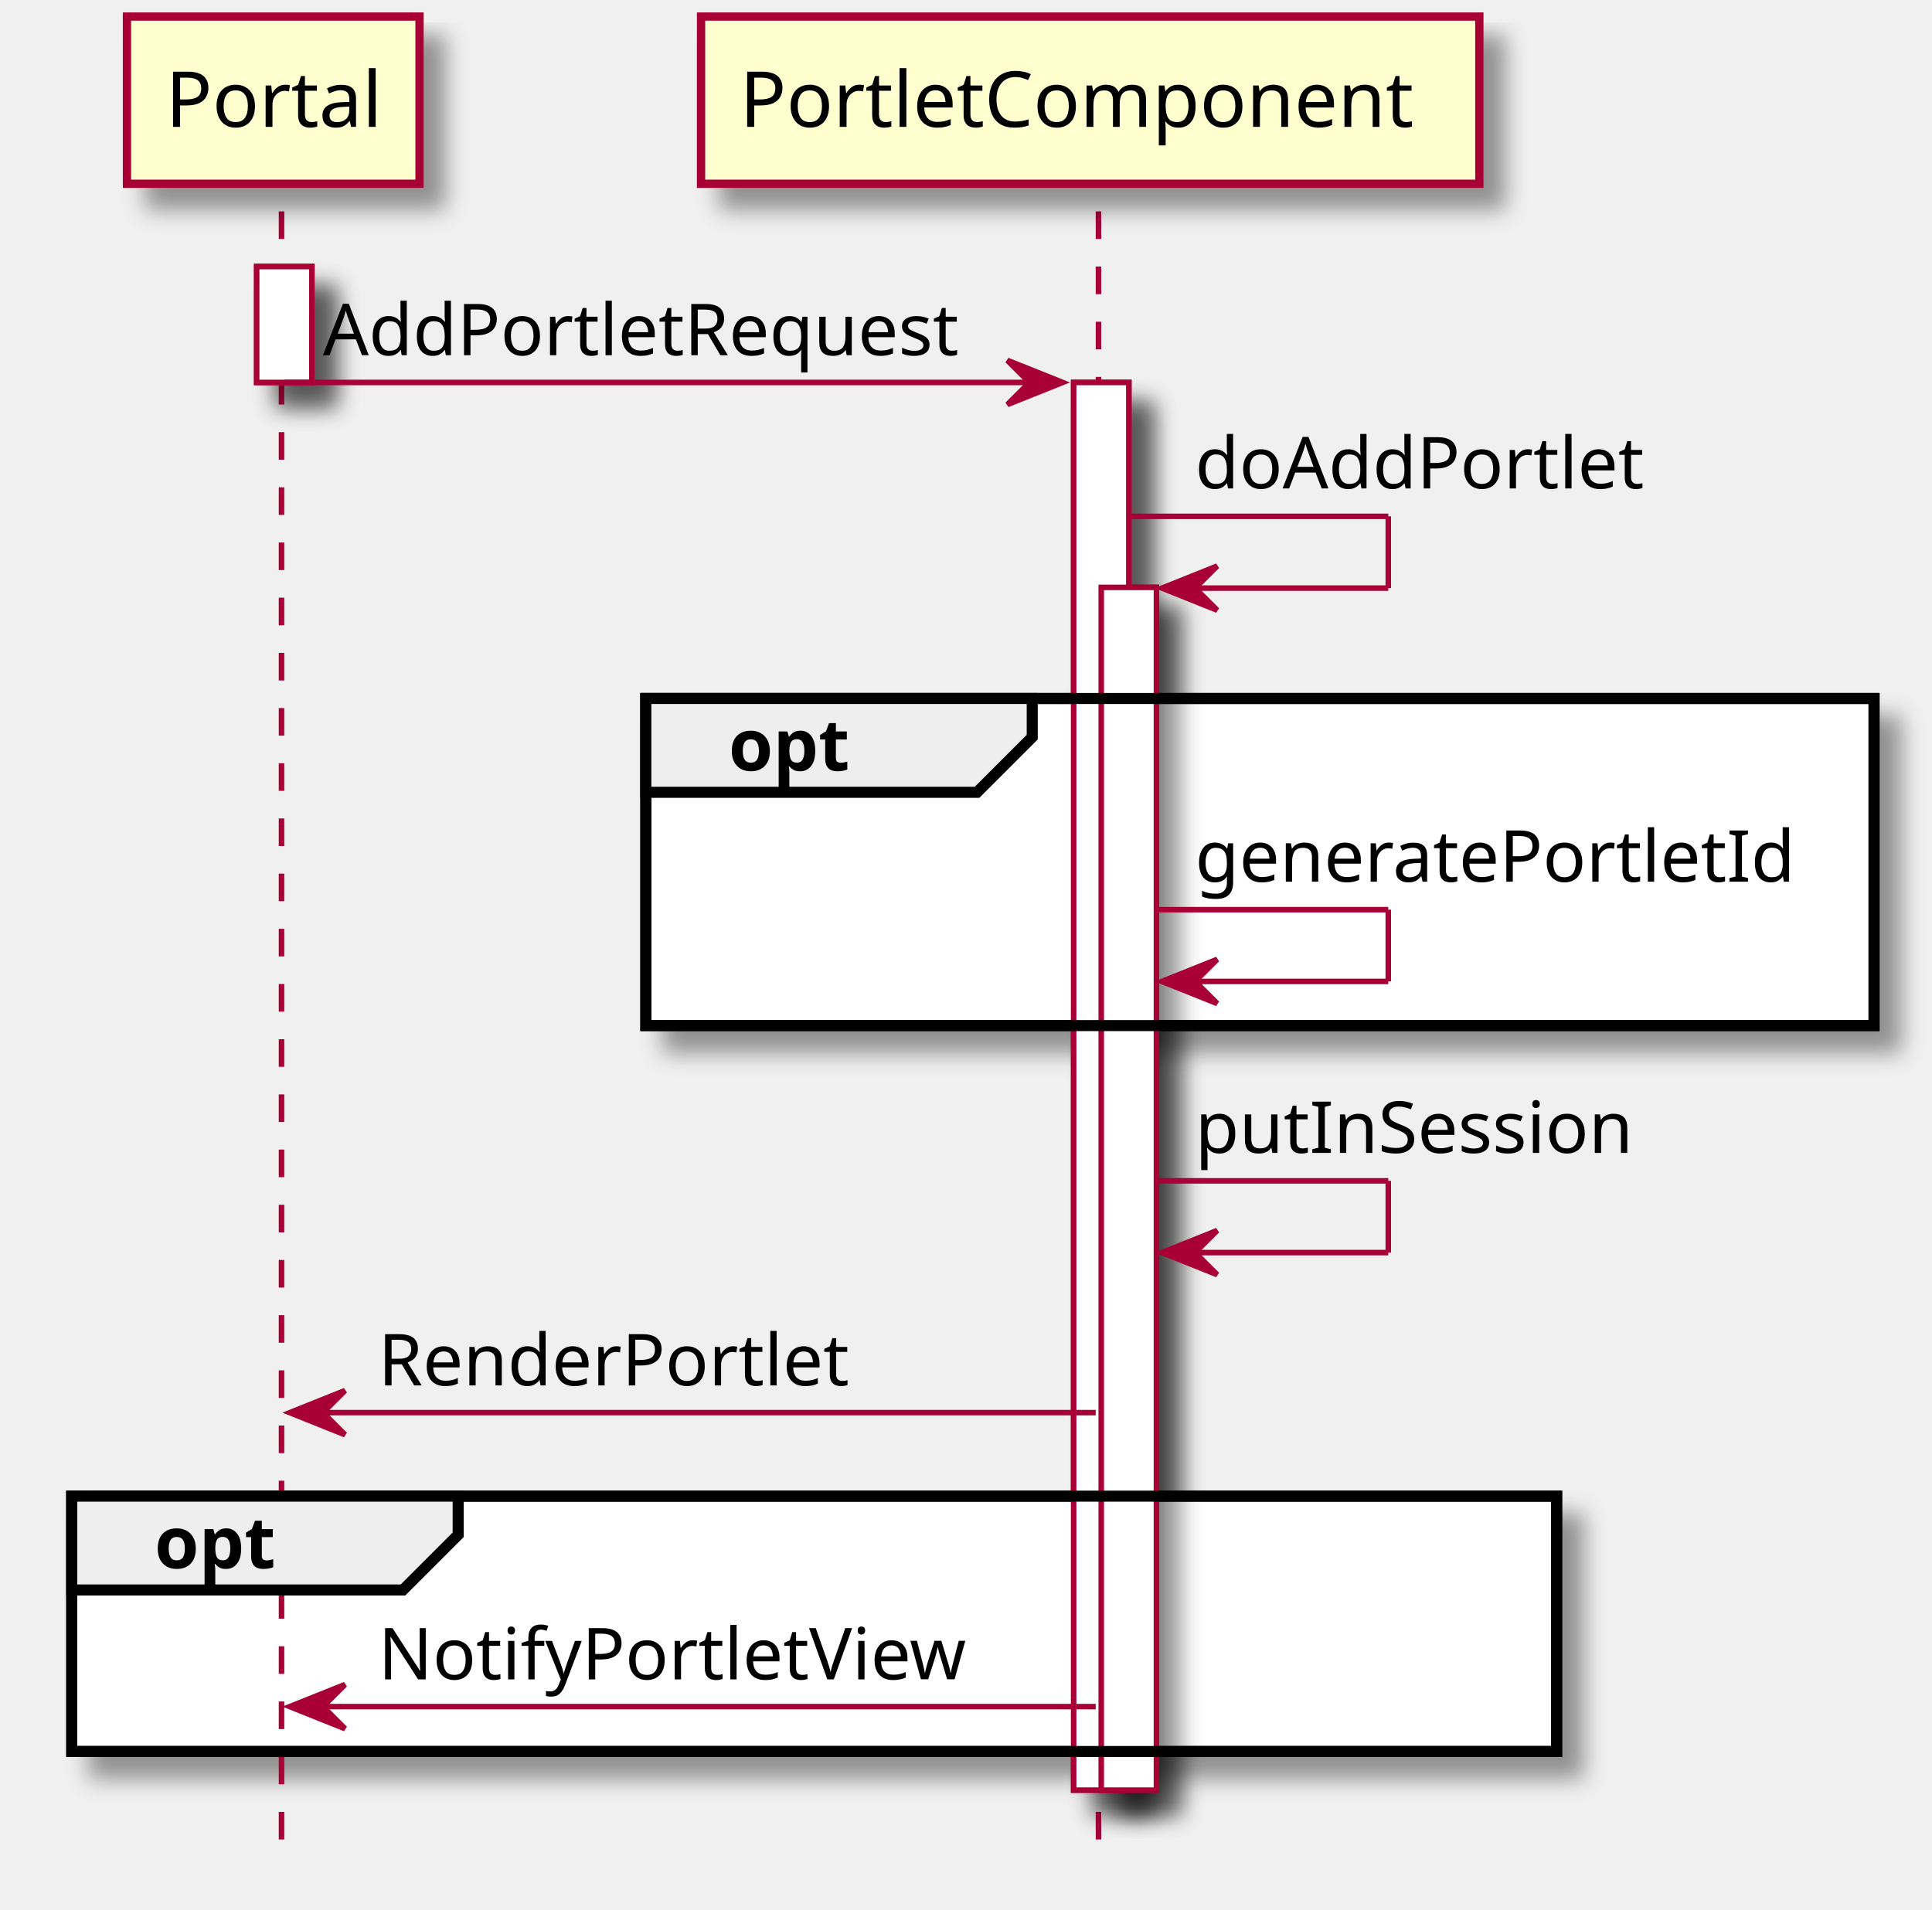
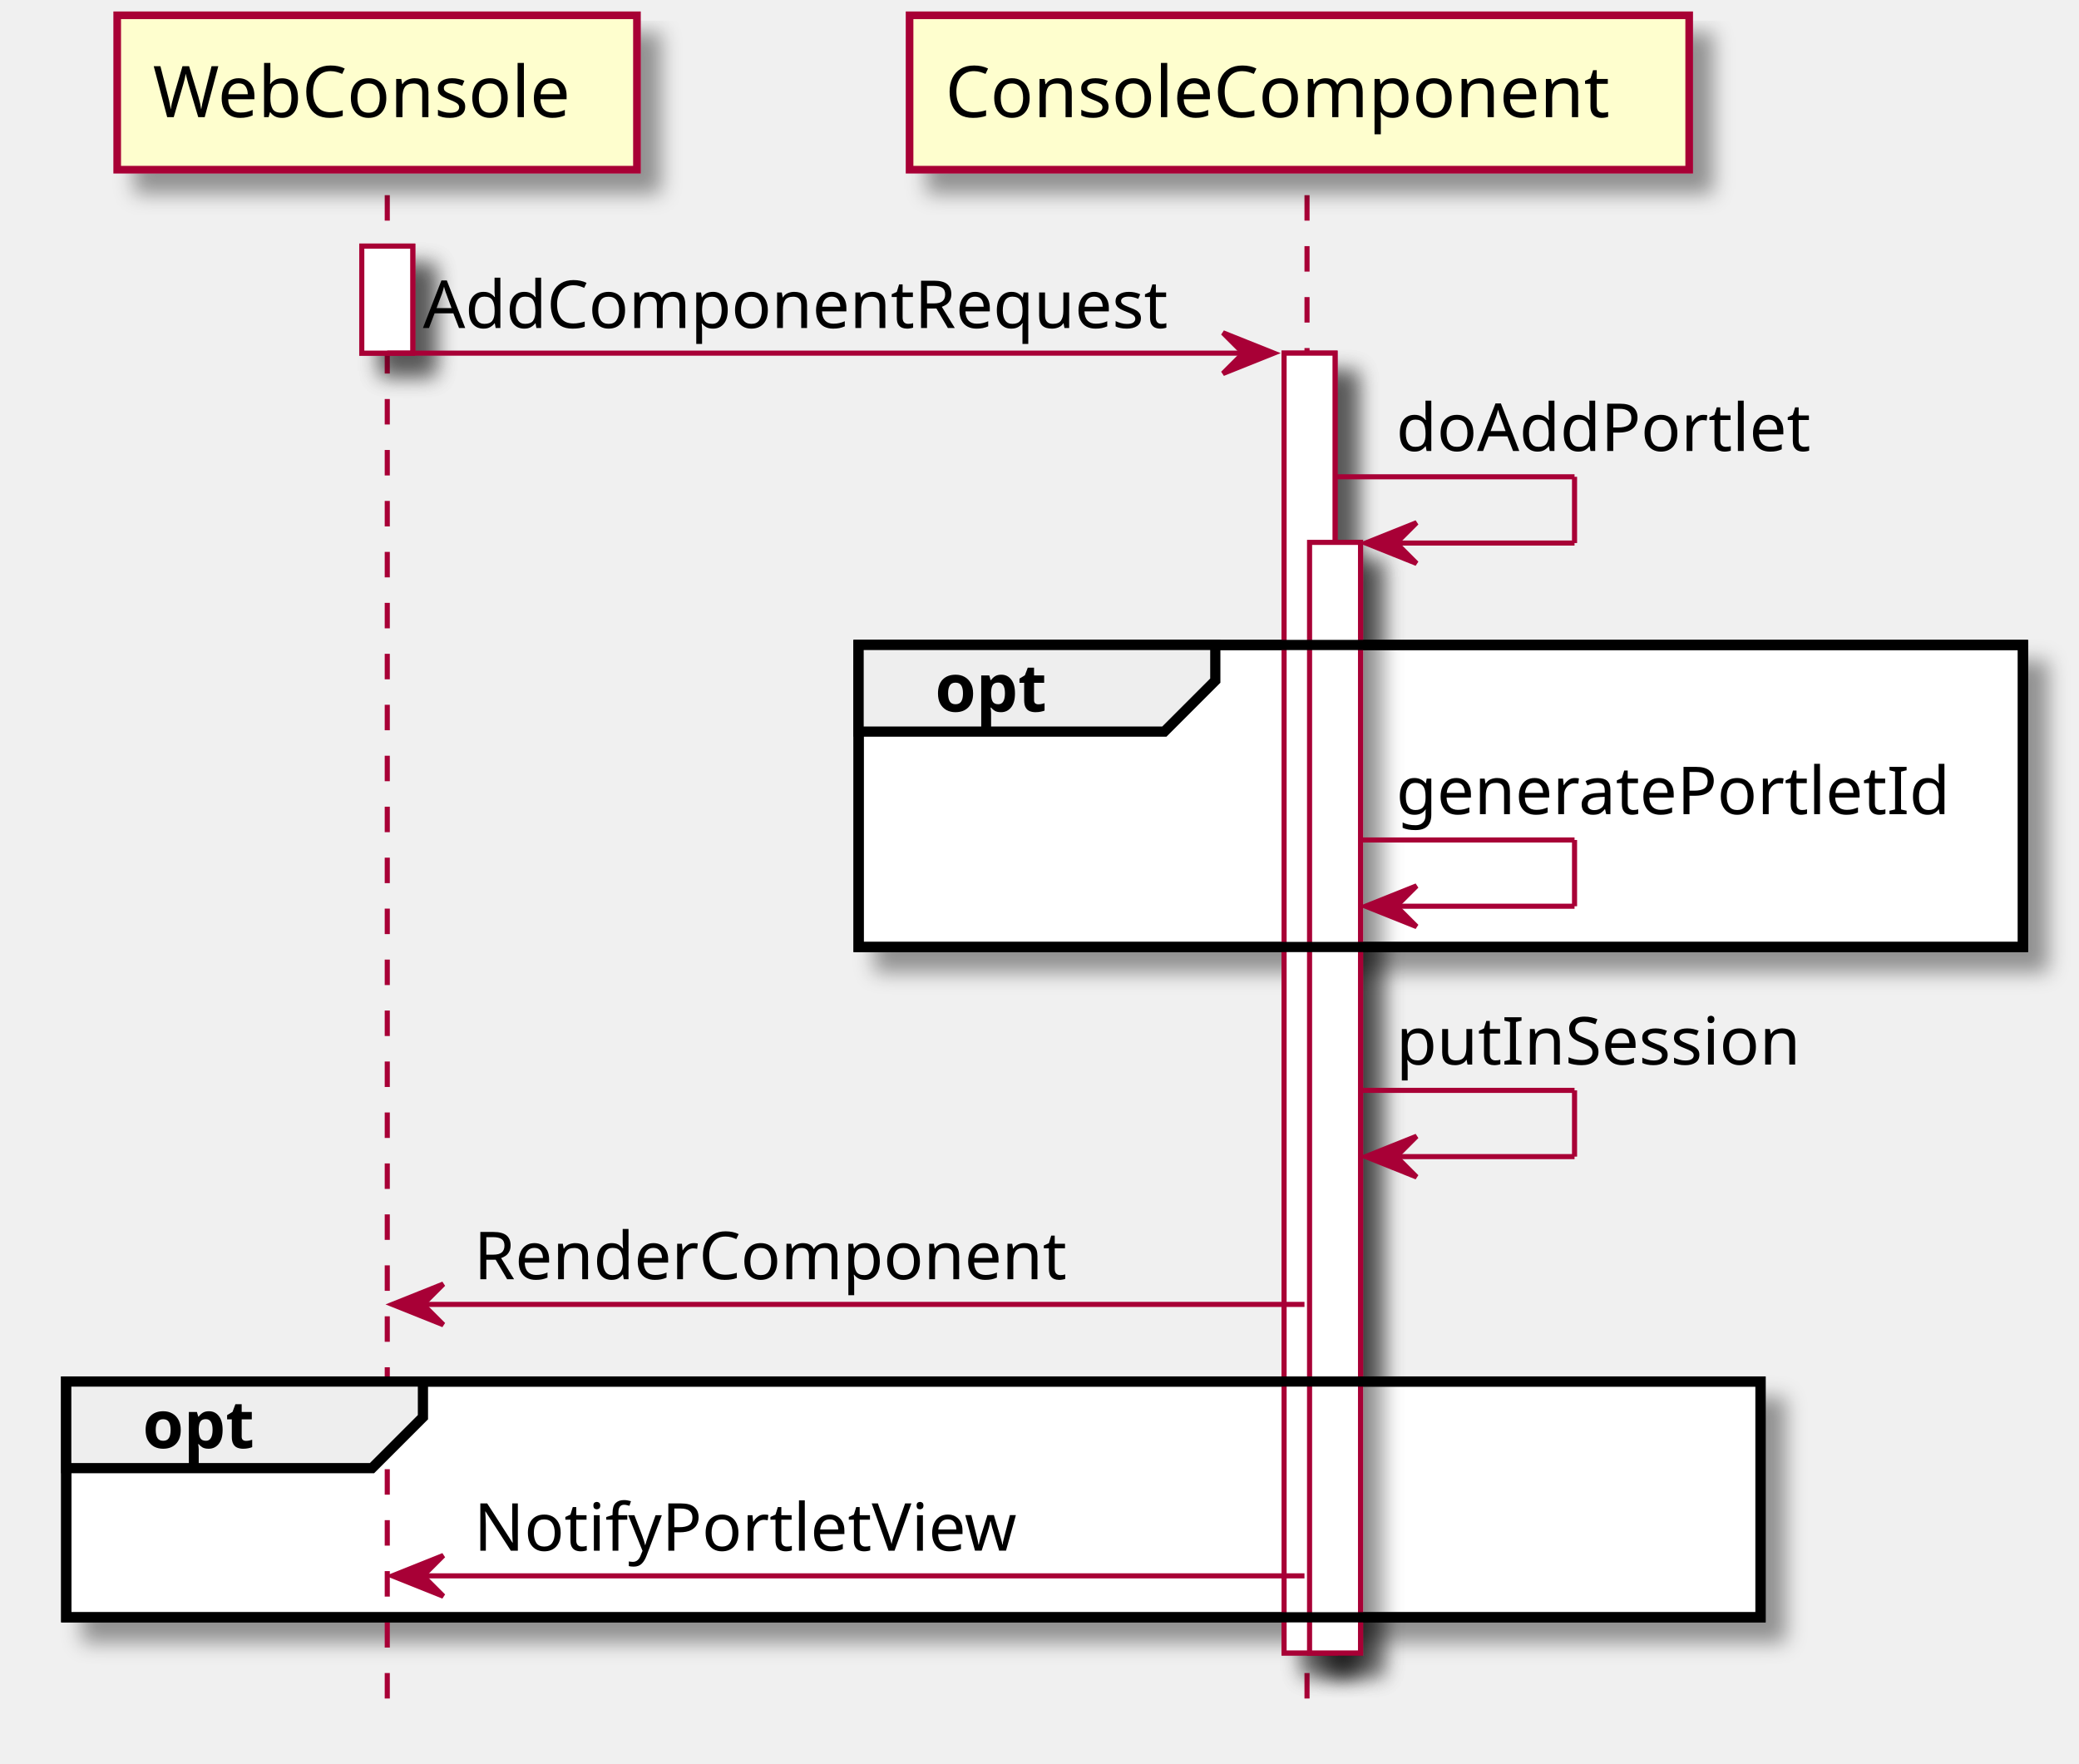
- <svg xmlns="http://www.w3.org/2000/svg" contentScriptType="application/ecmascript" contentStyleType="text/css" height="346px" preserveAspectRatio="none" style="width:350px;height:346px;" version="1.1" viewBox="0 0 350 346" width="350px" zoomAndPan="magnify">
+ <svg xmlns="http://www.w3.org/2000/svg" contentScriptType="application/ecmascript" contentStyleType="text/css" height="346px" preserveAspectRatio="none" style="width:408px;height:346px;" version="1.1" viewBox="0 0 408 346" width="408px" zoomAndPan="magnify">
  <defs>
-     <filter height="300%" id="fgf2rdxy9w0x5" width="300%" x="-1" y="-1">
+     <filter height="300%" id="fpx0ry5la9695" width="300%" x="-1" y="-1">
      <feGaussianBlur result="blurOut" stdDeviation="2.0" />
      <feColorMatrix in="blurOut" result="blurOut2" type="matrix" values="0 0 0 0 0 0 0 0 0 0 0 0 0 0 0 0 0 0 .4 0" />
      <feOffset dx="4.0" dy="4.0" in="blurOut2" result="blurOut3" />
      <feBlend in="SourceGraphic" in2="blurOut3" mode="normal" />
    </filter>
  </defs>
  <g>
-     <rect fill="#FFFFFF" filter="url(#fgf2rdxy9w0x5)" height="21" style="stroke: #A80036; stroke-width: 1.0;" width="10" x="46.5" y="48.297" />
-     <rect fill="#FFFFFF" filter="url(#fgf2rdxy9w0x5)" height="255.062" style="stroke: #A80036; stroke-width: 1.0;" width="10" x="194.5" y="69.297" />
-     <rect fill="#FFFFFF" filter="url(#fgf2rdxy9w0x5)" height="217.93" style="stroke: #A80036; stroke-width: 1.0;" width="10" x="199.5" y="106.43" />
-     <rect fill="#FFFFFF" filter="url(#fgf2rdxy9w0x5)" height="59.266" style="stroke: #000000; stroke-width: 2.0;" width="222.5" x="117" y="126.562" />
-     <rect fill="#FFFFFF" filter="url(#fgf2rdxy9w0x5)" height="46.266" style="stroke: #000000; stroke-width: 2.0;" width="269" x="13" y="271.094" />
-     <line style="stroke: #A80036; stroke-width: 1.0; stroke-dasharray: 5.0,5.0;" x1="51" x2="51" y1="38.297" y2="334.359" />
-     <line style="stroke: #A80036; stroke-width: 1.0; stroke-dasharray: 5.0,5.0;" x1="199" x2="199" y1="38.297" y2="334.359" />
-     <rect fill="#FEFECE" filter="url(#fgf2rdxy9w0x5)" height="30.297" style="stroke: #A80036; stroke-width: 1.5;" width="53" x="23" y="3" />
-     <text fill="#000000" font-family="sans-serif" font-size="14" lengthAdjust="spacingAndGlyphs" textLength="39" x="30" y="22.995">Portal</text>
-     <rect fill="#FEFECE" filter="url(#fgf2rdxy9w0x5)" height="30.297" style="stroke: #A80036; stroke-width: 1.5;" width="141" x="127" y="3" />
-     <text fill="#000000" font-family="sans-serif" font-size="14" lengthAdjust="spacingAndGlyphs" textLength="127" x="134" y="22.995">PortletComponent</text>
-     <rect fill="#FFFFFF" filter="url(#fgf2rdxy9w0x5)" height="21" style="stroke: #A80036; stroke-width: 1.0;" width="10" x="46.5" y="48.297" />
-     <rect fill="#FFFFFF" filter="url(#fgf2rdxy9w0x5)" height="255.062" style="stroke: #A80036; stroke-width: 1.0;" width="10" x="194.5" y="69.297" />
-     <rect fill="#FFFFFF" filter="url(#fgf2rdxy9w0x5)" height="217.93" style="stroke: #A80036; stroke-width: 1.0;" width="10" x="199.5" y="106.43" />
-     <polygon fill="#A80036" points="182.5,65.297,192.5,69.297,182.5,73.297,186.5,69.297" style="stroke: #A80036; stroke-width: 1.0;" />
-     <line style="stroke: #A80036; stroke-width: 1.0;" x1="51.5" x2="188.5" y1="69.297" y2="69.297" />
-     <text fill="#000000" font-family="sans-serif" font-size="13" lengthAdjust="spacingAndGlyphs" textLength="119" x="58.5" y="64.364">AddPortletRequest</text>
-     <line style="stroke: #A80036; stroke-width: 1.0;" x1="204.5" x2="251.5" y1="93.562" y2="93.562" />
-     <line style="stroke: #A80036; stroke-width: 1.0;" x1="251.5" x2="251.5" y1="93.562" y2="106.562" />
-     <line style="stroke: #A80036; stroke-width: 1.0;" x1="210.5" x2="251.5" y1="106.562" y2="106.562" />
-     <polygon fill="#A80036" points="220.5,102.562,210.5,106.562,220.5,110.562,216.5,106.562" style="stroke: #A80036; stroke-width: 1.0;" />
-     <text fill="#000000" font-family="sans-serif" font-size="13" lengthAdjust="spacingAndGlyphs" textLength="83" x="216.5" y="88.497">doAddPortlet</text>
-     <rect fill="none" height="59.266" style="stroke: #000000; stroke-width: 2.0;" width="222.5" x="117" y="126.562" />
-     <polygon fill="#EEEEEE" points="117,126.562,187,126.562,187,133.562,177,143.562,117,143.562,117,126.562" style="stroke: #000000; stroke-width: 2.0;" />
-     <text fill="#000000" font-family="sans-serif" font-size="13" font-weight="bold" lengthAdjust="spacingAndGlyphs" textLength="25" x="132" y="139.629">opt</text>
-     <line style="stroke: #A80036; stroke-width: 1.0;" x1="209.5" x2="251.5" y1="164.828" y2="164.828" />
-     <line style="stroke: #A80036; stroke-width: 1.0;" x1="251.5" x2="251.5" y1="164.828" y2="177.828" />
-     <line style="stroke: #A80036; stroke-width: 1.0;" x1="210.5" x2="251.5" y1="177.828" y2="177.828" />
-     <polygon fill="#A80036" points="220.5,173.828,210.5,177.828,220.5,181.828,216.5,177.828" style="stroke: #A80036; stroke-width: 1.0;" />
-     <text fill="#000000" font-family="sans-serif" font-size="13" lengthAdjust="spacingAndGlyphs" textLength="111" x="216.5" y="159.762">generatePortletId</text>
-     <line style="stroke: #A80036; stroke-width: 1.0;" x1="209.5" x2="251.5" y1="213.961" y2="213.961" />
-     <line style="stroke: #A80036; stroke-width: 1.0;" x1="251.5" x2="251.5" y1="213.961" y2="226.961" />
-     <line style="stroke: #A80036; stroke-width: 1.0;" x1="210.5" x2="251.5" y1="226.961" y2="226.961" />
-     <polygon fill="#A80036" points="220.5,222.961,210.5,226.961,220.5,230.961,216.5,226.961" style="stroke: #A80036; stroke-width: 1.0;" />
-     <text fill="#000000" font-family="sans-serif" font-size="13" lengthAdjust="spacingAndGlyphs" textLength="82" x="216.5" y="208.895">putInSession</text>
-     <polygon fill="#A80036" points="62.5,251.961,52.5,255.961,62.5,259.961,58.5,255.961" style="stroke: #A80036; stroke-width: 1.0;" />
-     <line style="stroke: #A80036; stroke-width: 1.0;" x1="56.5" x2="198.5" y1="255.961" y2="255.961" />
-     <text fill="#000000" font-family="sans-serif" font-size="13" lengthAdjust="spacingAndGlyphs" textLength="87" x="68.5" y="251.028">RenderPortlet</text>
-     <rect fill="none" height="46.266" style="stroke: #000000; stroke-width: 2.0;" width="269" x="13" y="271.094" />
+     <rect fill="#FFFFFF" filter="url(#fpx0ry5la9695)" height="21" style="stroke: #A80036; stroke-width: 1.0;" width="10" x="71" y="48.297" />
+     <rect fill="#FFFFFF" filter="url(#fpx0ry5la9695)" height="255.062" style="stroke: #A80036; stroke-width: 1.0;" width="10" x="252" y="69.297" />
+     <rect fill="#FFFFFF" filter="url(#fpx0ry5la9695)" height="217.93" style="stroke: #A80036; stroke-width: 1.0;" width="10" x="257" y="106.43" />
+     <rect fill="#FFFFFF" filter="url(#fpx0ry5la9695)" height="59.266" style="stroke: #000000; stroke-width: 2.0;" width="228.5" x="168.5" y="126.562" />
+     <rect fill="#FFFFFF" filter="url(#fpx0ry5la9695)" height="46.266" style="stroke: #000000; stroke-width: 2.0;" width="332.5" x="13" y="271.094" />
+     <line style="stroke: #A80036; stroke-width: 1.0; stroke-dasharray: 5.0,5.0;" x1="76" x2="76" y1="38.297" y2="334.359" />
+     <line style="stroke: #A80036; stroke-width: 1.0; stroke-dasharray: 5.0,5.0;" x1="256.5" x2="256.5" y1="38.297" y2="334.359" />
+     <rect fill="#FEFECE" filter="url(#fpx0ry5la9695)" height="30.297" style="stroke: #A80036; stroke-width: 1.5;" width="102" x="23" y="3" />
+     <text fill="#000000" font-family="sans-serif" font-size="14" lengthAdjust="spacingAndGlyphs" textLength="88" x="30" y="22.995">WebConsole</text>
+     <rect fill="#FEFECE" filter="url(#fpx0ry5la9695)" height="30.297" style="stroke: #A80036; stroke-width: 1.5;" width="153" x="178.5" y="3" />
+     <text fill="#000000" font-family="sans-serif" font-size="14" lengthAdjust="spacingAndGlyphs" textLength="139" x="185.5" y="22.995">ConsoleComponent</text>
+     <rect fill="#FFFFFF" filter="url(#fpx0ry5la9695)" height="21" style="stroke: #A80036; stroke-width: 1.0;" width="10" x="71" y="48.297" />
+     <rect fill="#FFFFFF" filter="url(#fpx0ry5la9695)" height="255.062" style="stroke: #A80036; stroke-width: 1.0;" width="10" x="252" y="69.297" />
+     <rect fill="#FFFFFF" filter="url(#fpx0ry5la9695)" height="217.93" style="stroke: #A80036; stroke-width: 1.0;" width="10" x="257" y="106.43" />
+     <polygon fill="#A80036" points="240,65.297,250,69.297,240,73.297,244,69.297" style="stroke: #A80036; stroke-width: 1.0;" />
+     <line style="stroke: #A80036; stroke-width: 1.0;" x1="76" x2="246" y1="69.297" y2="69.297" />
+     <text fill="#000000" font-family="sans-serif" font-size="13" lengthAdjust="spacingAndGlyphs" textLength="152" x="83" y="64.364">AddComponentRequest</text>
+     <line style="stroke: #A80036; stroke-width: 1.0;" x1="262" x2="309" y1="93.562" y2="93.562" />
+     <line style="stroke: #A80036; stroke-width: 1.0;" x1="309" x2="309" y1="93.562" y2="106.562" />
+     <line style="stroke: #A80036; stroke-width: 1.0;" x1="268" x2="309" y1="106.562" y2="106.562" />
+     <polygon fill="#A80036" points="278,102.562,268,106.562,278,110.562,274,106.562" style="stroke: #A80036; stroke-width: 1.0;" />
+     <text fill="#000000" font-family="sans-serif" font-size="13" lengthAdjust="spacingAndGlyphs" textLength="83" x="274" y="88.497">doAddPortlet</text>
+     <rect fill="none" height="59.266" style="stroke: #000000; stroke-width: 2.0;" width="228.5" x="168.5" y="126.562" />
+     <polygon fill="#EEEEEE" points="168.5,126.562,238.5,126.562,238.5,133.562,228.5,143.562,168.5,143.562,168.5,126.562" style="stroke: #000000; stroke-width: 2.0;" />
+     <text fill="#000000" font-family="sans-serif" font-size="13" font-weight="bold" lengthAdjust="spacingAndGlyphs" textLength="25" x="183.5" y="139.629">opt</text>
+     <line style="stroke: #A80036; stroke-width: 1.0;" x1="267" x2="309" y1="164.828" y2="164.828" />
+     <line style="stroke: #A80036; stroke-width: 1.0;" x1="309" x2="309" y1="164.828" y2="177.828" />
+     <line style="stroke: #A80036; stroke-width: 1.0;" x1="268" x2="309" y1="177.828" y2="177.828" />
+     <polygon fill="#A80036" points="278,173.828,268,177.828,278,181.828,274,177.828" style="stroke: #A80036; stroke-width: 1.0;" />
+     <text fill="#000000" font-family="sans-serif" font-size="13" lengthAdjust="spacingAndGlyphs" textLength="111" x="274" y="159.762">generatePortletId</text>
+     <line style="stroke: #A80036; stroke-width: 1.0;" x1="267" x2="309" y1="213.961" y2="213.961" />
+     <line style="stroke: #A80036; stroke-width: 1.0;" x1="309" x2="309" y1="213.961" y2="226.961" />
+     <line style="stroke: #A80036; stroke-width: 1.0;" x1="268" x2="309" y1="226.961" y2="226.961" />
+     <polygon fill="#A80036" points="278,222.961,268,226.961,278,230.961,274,226.961" style="stroke: #A80036; stroke-width: 1.0;" />
+     <text fill="#000000" font-family="sans-serif" font-size="13" lengthAdjust="spacingAndGlyphs" textLength="82" x="274" y="208.895">putInSession</text>
+     <polygon fill="#A80036" points="87,251.961,77,255.961,87,259.961,83,255.961" style="stroke: #A80036; stroke-width: 1.0;" />
+     <line style="stroke: #A80036; stroke-width: 1.0;" x1="81" x2="256" y1="255.961" y2="255.961" />
+     <text fill="#000000" font-family="sans-serif" font-size="13" lengthAdjust="spacingAndGlyphs" textLength="120" x="93" y="251.028">RenderComponent</text>
+     <rect fill="none" height="46.266" style="stroke: #000000; stroke-width: 2.0;" width="332.5" x="13" y="271.094" />
    <polygon fill="#EEEEEE" points="13,271.094,83,271.094,83,278.094,73,288.094,13,288.094,13,271.094" style="stroke: #000000; stroke-width: 2.0;" />
    <text fill="#000000" font-family="sans-serif" font-size="13" font-weight="bold" lengthAdjust="spacingAndGlyphs" textLength="25" x="28" y="284.161">opt</text>
-     <polygon fill="#A80036" points="62.5,305.227,52.5,309.227,62.5,313.227,58.5,309.227" style="stroke: #A80036; stroke-width: 1.0;" />
-     <line style="stroke: #A80036; stroke-width: 1.0;" x1="56.5" x2="198.5" y1="309.227" y2="309.227" />
-     <text fill="#000000" font-family="sans-serif" font-size="13" lengthAdjust="spacingAndGlyphs" textLength="108" x="68.5" y="304.293">NotifyPortletView</text>
+     <polygon fill="#A80036" points="87,305.227,77,309.227,87,313.227,83,309.227" style="stroke: #A80036; stroke-width: 1.0;" />
+     <line style="stroke: #A80036; stroke-width: 1.0;" x1="81" x2="256" y1="309.227" y2="309.227" />
+     <text fill="#000000" font-family="sans-serif" font-size="13" lengthAdjust="spacingAndGlyphs" textLength="108" x="93" y="304.293">NotifyPortletView</text>
  </g>
</svg>
